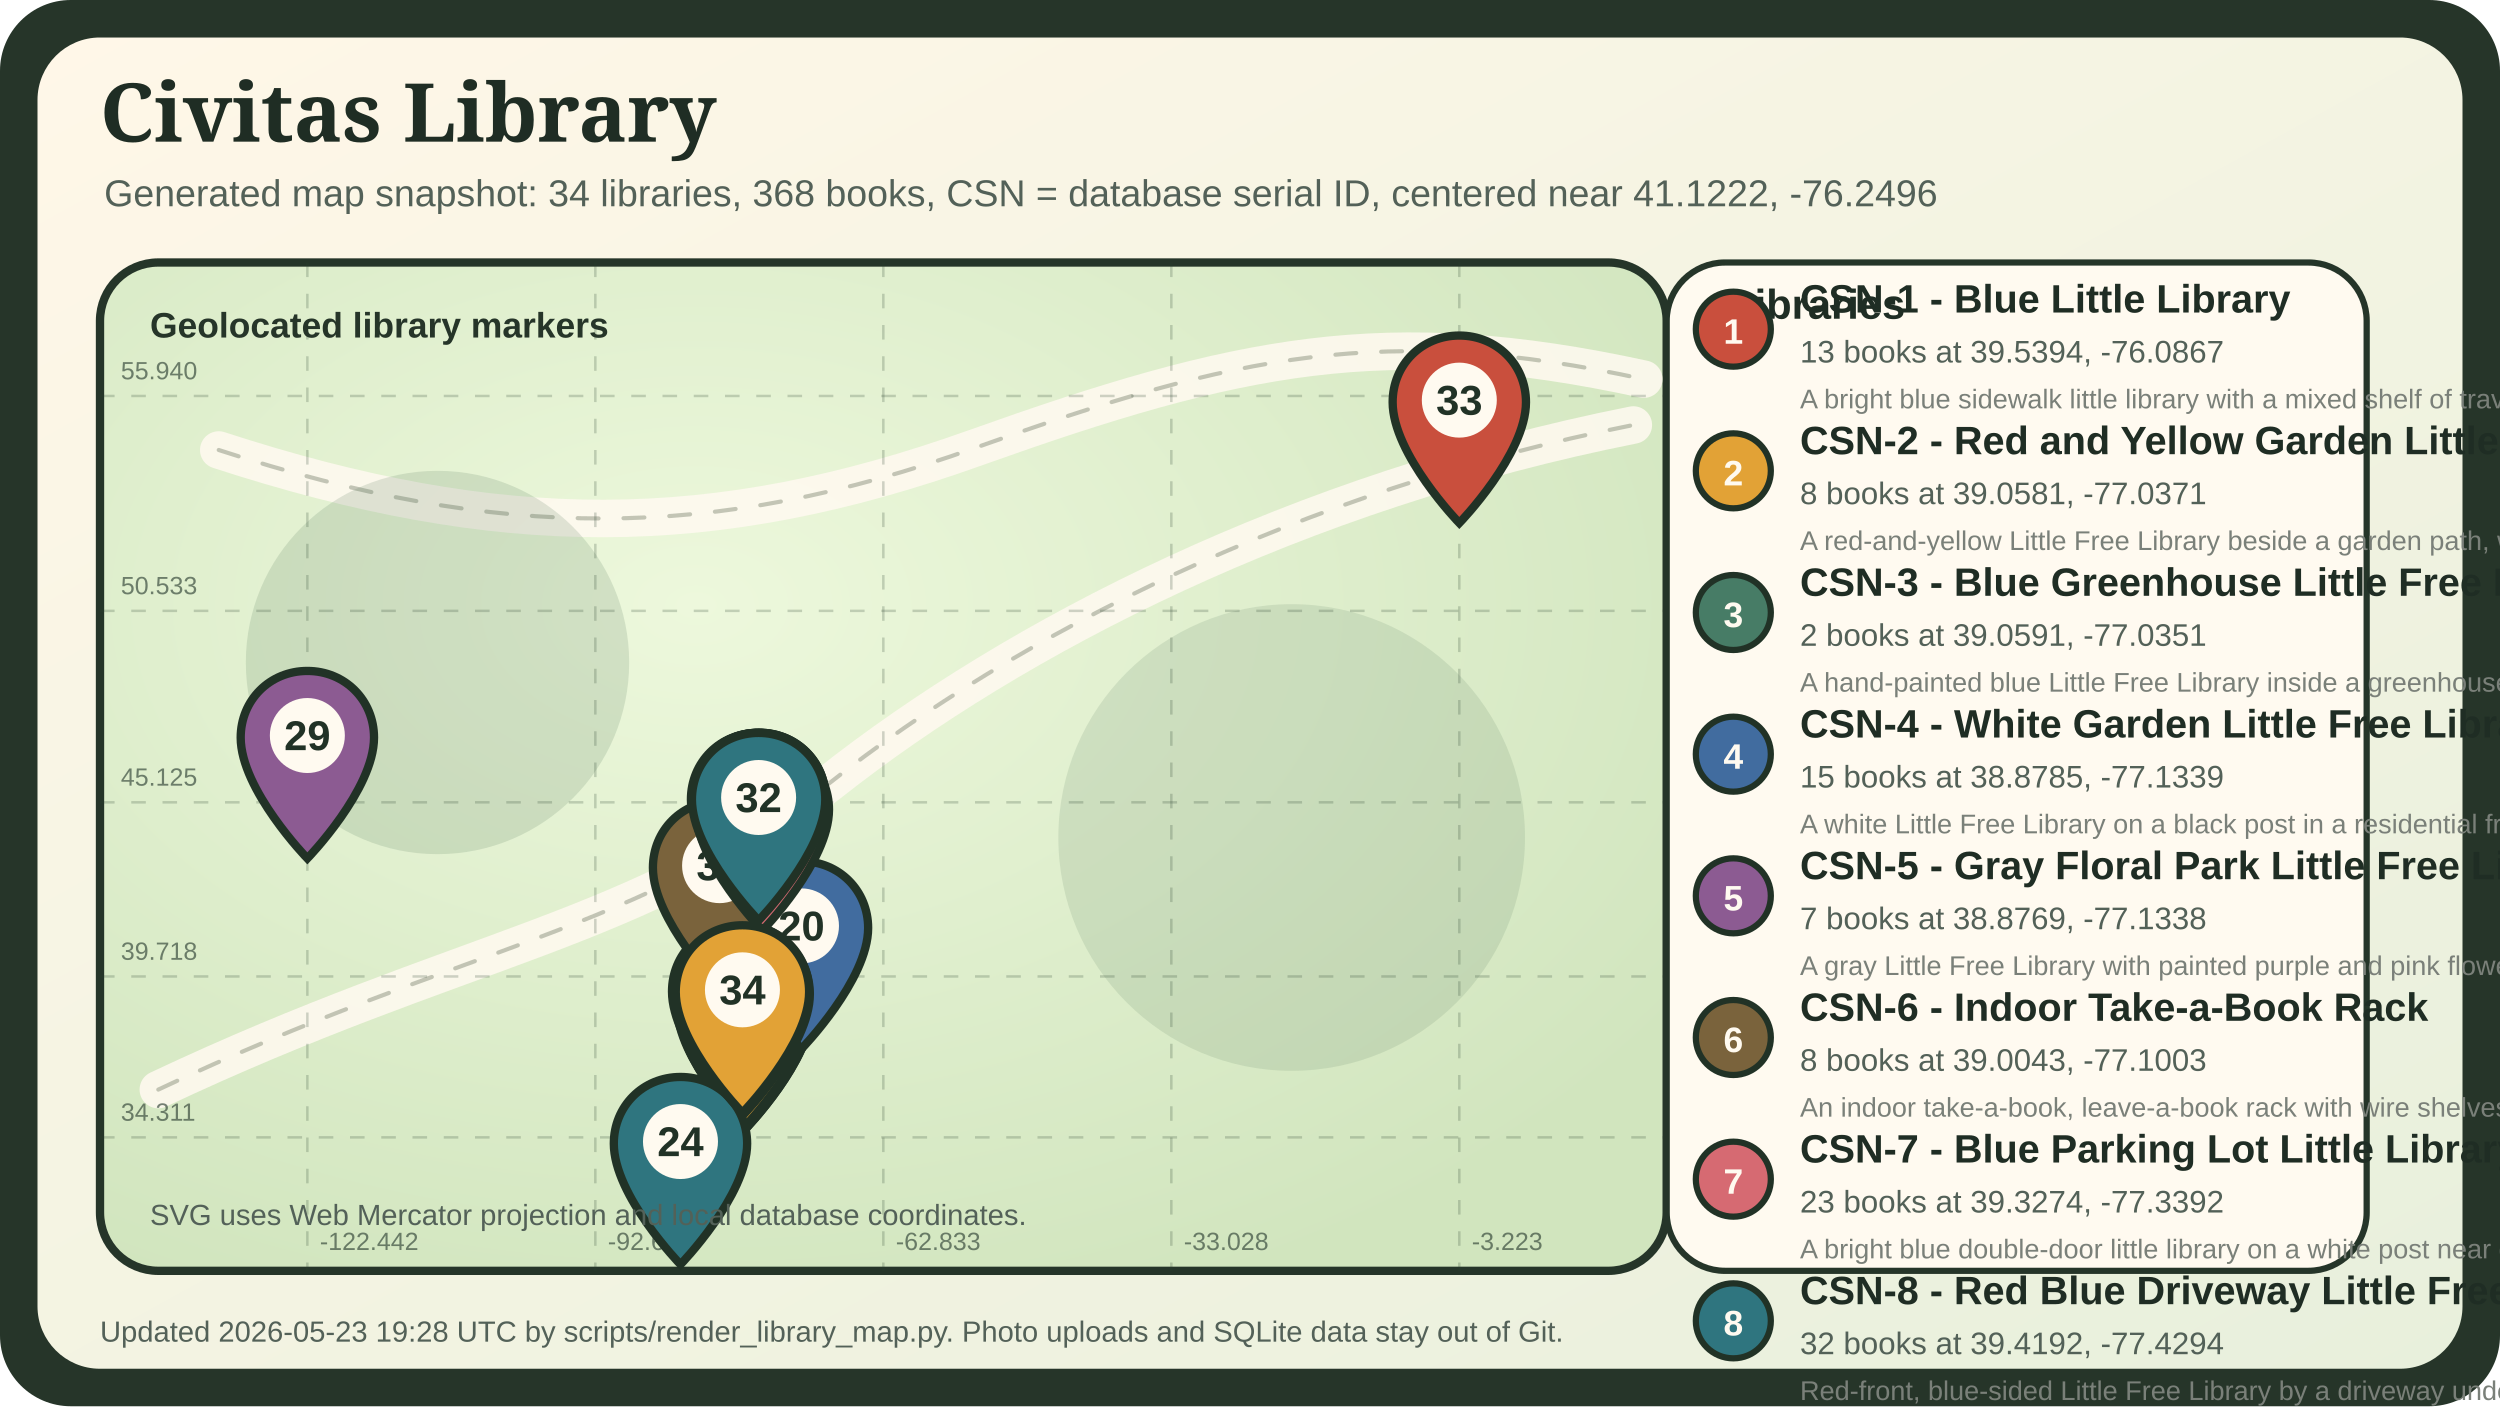
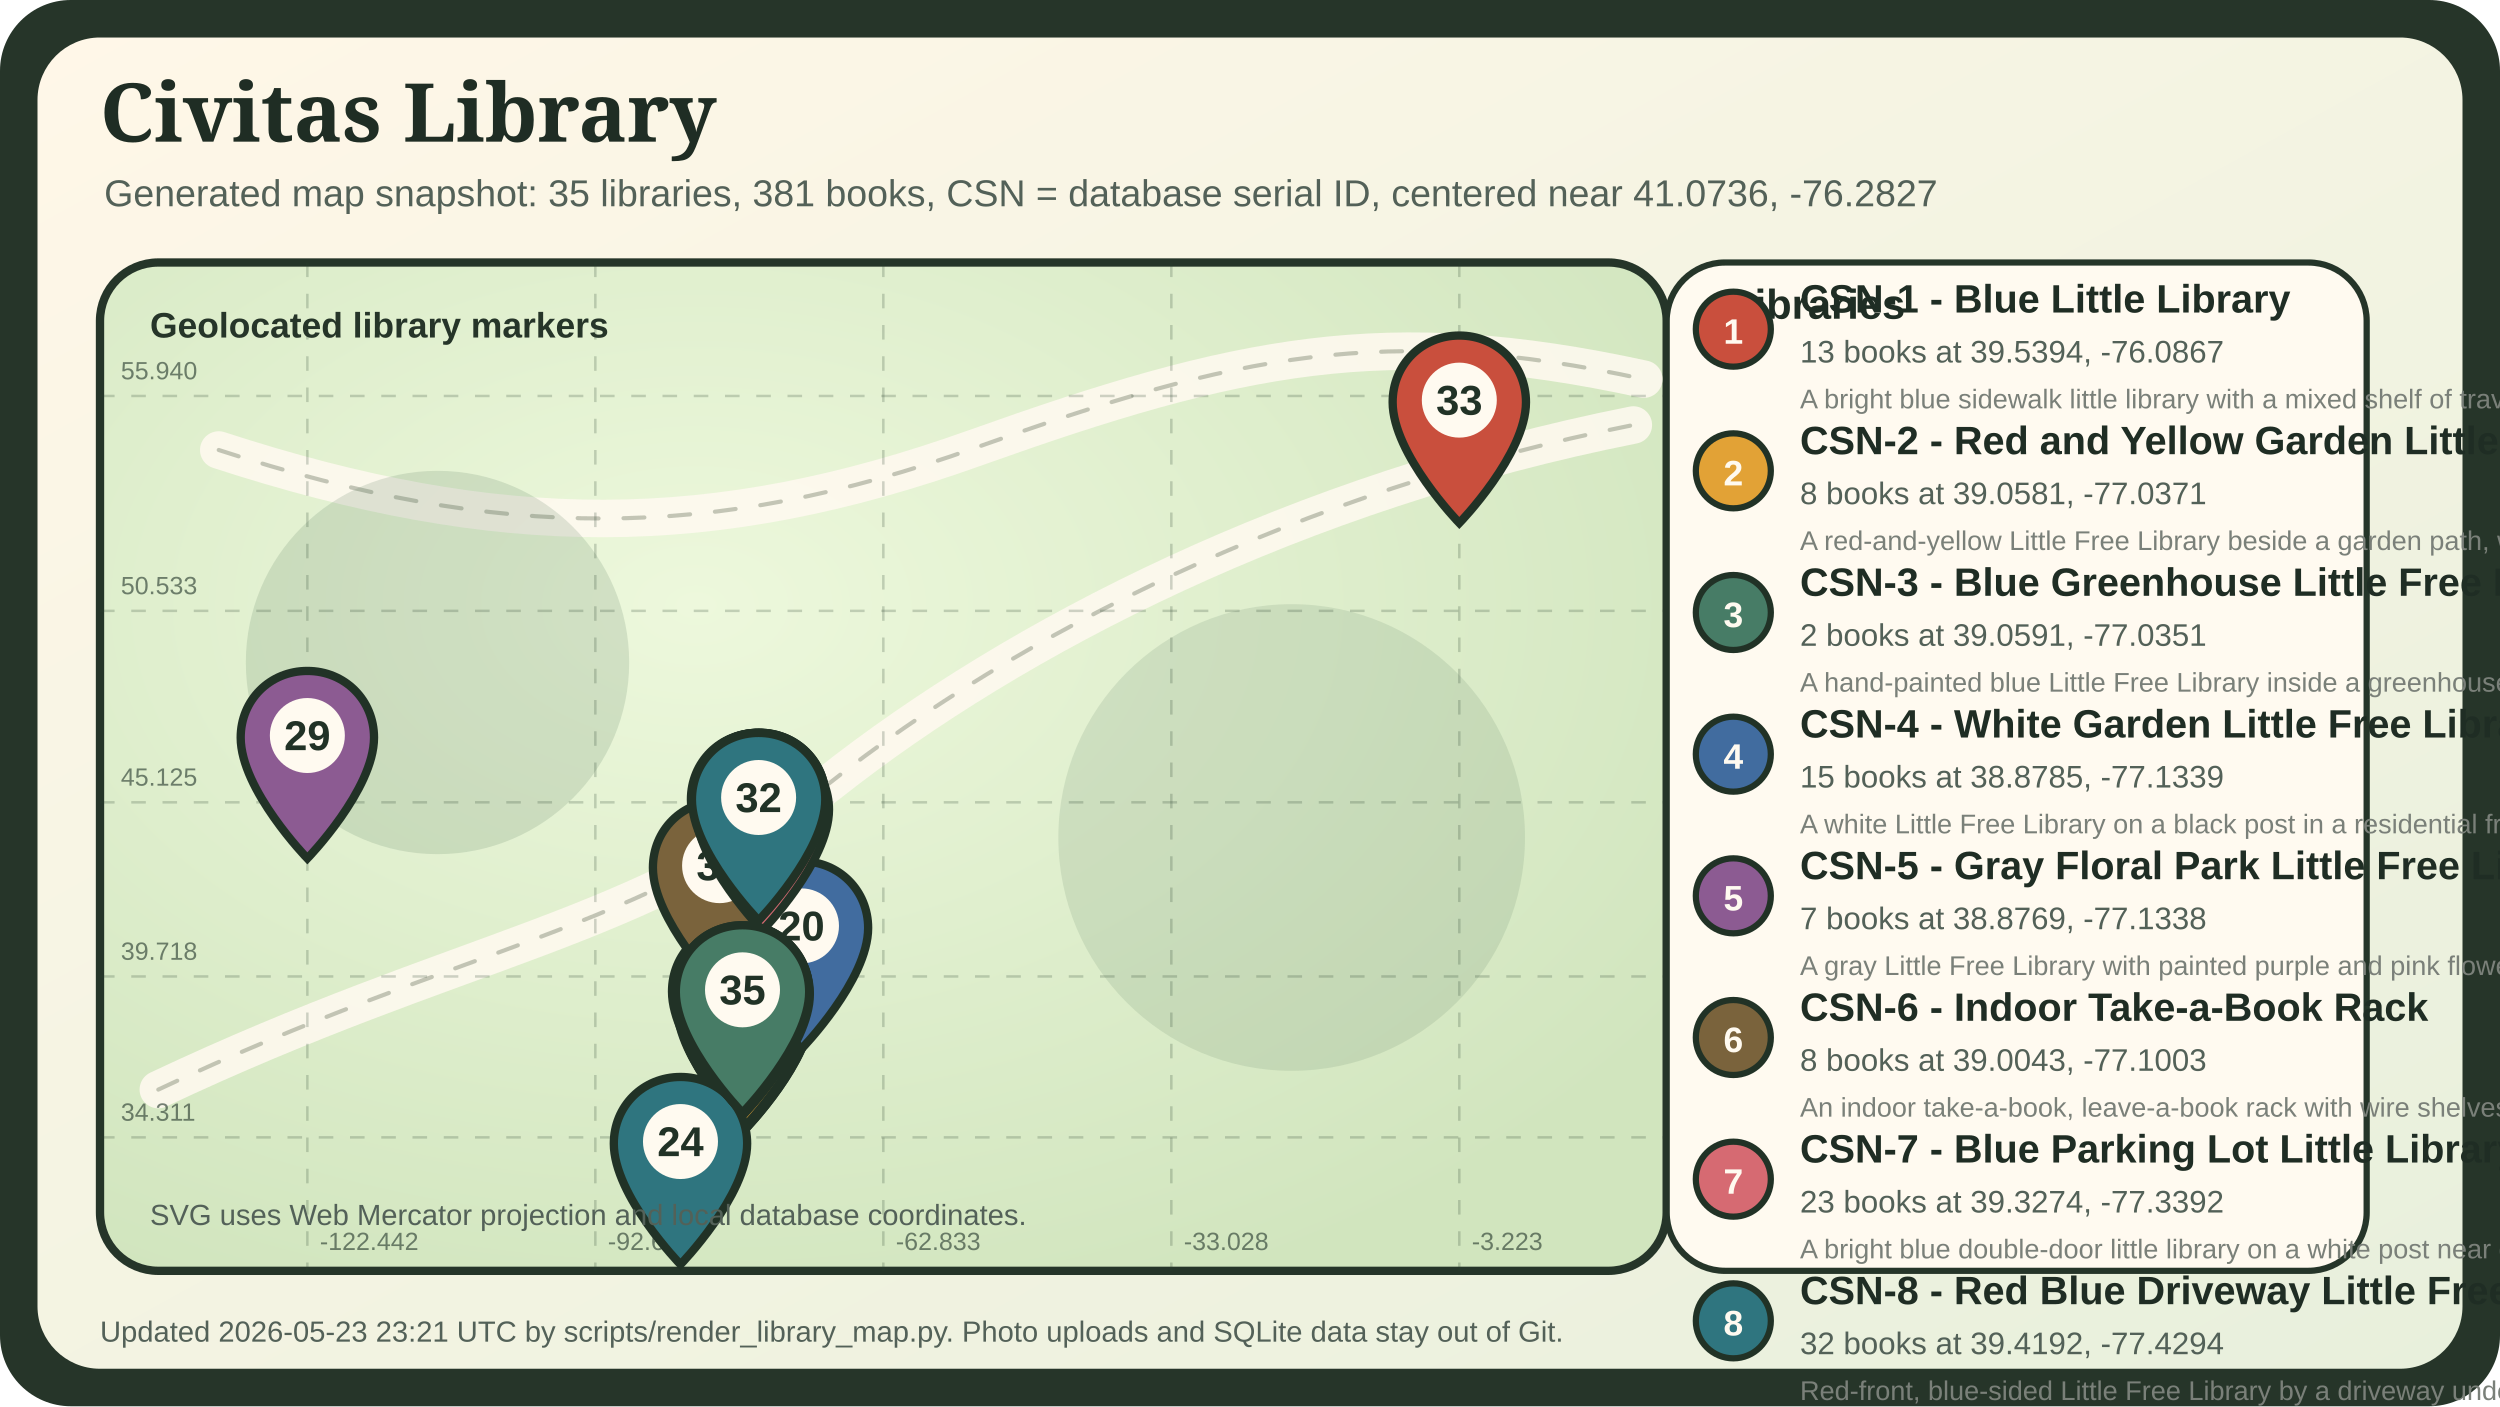
<svg xmlns="http://www.w3.org/2000/svg" width="1200" height="675" viewBox="0 0 1200 675" role="img" aria-labelledby="title desc">
  <defs>
    <linearGradient id="paper" x1="0" x2="1" y1="0" y2="1">
      <stop offset="0" stop-color="#fff7e8" />
      <stop offset="1" stop-color="#e8f0dc" />
    </linearGradient>
    <radialGradient id="park" cx="38%" cy="34%" r="75%">
      <stop offset="0" stop-color="#edf8dc" />
      <stop offset="1" stop-color="#d1e5be" />
    </radialGradient>
    <style>
      .small { font-family: Arial, sans-serif; fill: #536158; }
      .grid { stroke: rgba(41, 65, 47, 0.22); stroke-width: 1.2; stroke-dasharray: 7 8; }
      .grid-label { font-family: Arial, sans-serif; font-size: 12px; fill: rgba(46, 65, 53, 0.65); }
      .road { fill: none; stroke: rgba(255, 250, 240, 0.86); stroke-width: 18; stroke-linecap: round; }
      .road-line { fill: none; stroke: rgba(89, 102, 78, 0.35); stroke-width: 2; stroke-linecap: round; stroke-dasharray: 10 12; }
    </style>
  </defs>
  <rect width="1200" height="675" rx="34" fill="#263529" />
  <rect x="18" y="18" width="1164" height="639" rx="30" fill="url(#paper)" />
  <text x="48" y="68" fill="#1f2d24" font-family="Georgia, serif" font-size="39" font-weight="700">Civitas Library</text>
-   <text x="50" y="99" class="small" font-size="18">Generated map snapshot: 34 libraries, 368 books, CSN = database serial ID, centered near 41.1222, -76.2496</text>
+   <text x="50" y="99" class="small" font-size="18">Generated map snapshot: 35 libraries, 381 books, CSN = database serial ID, centered near 41.0736, -76.2827</text>
  <g>
    <rect x="48" y="126" width="752" height="484" rx="28" fill="url(#park)" stroke="#253529" stroke-width="4" />
    <path class="road" d="M76 523 C222 454, 308 447, 398 376 S623 236, 784 204" />
    <path class="road-line" d="M76 523 C222 454, 308 447, 398 376 S623 236, 784 204" />
    <path class="road" d="M105 216 C240 260, 342 260, 468 215 S665 155, 789 182" />
    <path class="road-line" d="M105 216 C240 260, 342 260, 468 215 S665 155, 789 182" />
    <circle cx="210" cy="318" r="92" fill="rgba(92, 123, 95, 0.18)" />
    <circle cx="620" cy="402" r="112" fill="rgba(92, 123, 95, 0.15)" />
    <line x1="147.53" y1="126" x2="147.53" y2="610" class="grid" />
    <text x="153.53" y="600" class="grid-label">-122.442</text>
    <line x1="285.76" y1="126" x2="285.76" y2="610" class="grid" />
    <text x="291.76" y="600" class="grid-label">-92.637</text>
    <line x1="424.00" y1="126" x2="424.00" y2="610" class="grid" />
    <text x="430.00" y="600" class="grid-label">-62.833</text>
    <line x1="562.24" y1="126" x2="562.24" y2="610" class="grid" />
    <text x="568.24" y="600" class="grid-label">-33.028</text>
    <line x1="700.47" y1="126" x2="700.47" y2="610" class="grid" />
    <text x="706.47" y="600" class="grid-label">-3.223</text>
    <line x1="48" y1="545.94" x2="800" y2="545.94" class="grid" />
    <text x="58" y="537.94" class="grid-label">34.311</text>
    <line x1="48" y1="468.70" x2="800" y2="468.70" class="grid" />
    <text x="58" y="460.70" class="grid-label">39.718</text>
    <line x1="48" y1="385.12" x2="800" y2="385.12" class="grid" />
    <text x="58" y="377.12" class="grid-label">45.125</text>
    <line x1="48" y1="293.21" x2="800" y2="293.21" class="grid" />
    <text x="58" y="285.21" class="grid-label">50.533</text>
    <line x1="48" y1="190.06" x2="800" y2="190.06" class="grid" />
    <text x="58" y="182.06" class="grid-label">55.940</text>
    <g class="marker" transform="translate(362.53 471.35)">
      <path d="M0 -29c-18 0-32 14-32 32 0 25 32 58 32 58S32 28 32 3C32 -15 18 -29 0 -29z" fill="#c94f3d" stroke="#213226" stroke-width="4" />
      <circle cx="0" cy="2" r="18" fill="#fffaf0" />
      <text x="0" y="9" text-anchor="middle" font-family="Arial, sans-serif" font-size="20" font-weight="800" fill="#213226">1</text>
    </g>
    <g class="marker" transform="translate(358.12 478.43)">
      <path d="M0 -29c-18 0-32 14-32 32 0 25 32 58 32 58S32 28 32 3C32 -15 18 -29 0 -29z" fill="#e2a236" stroke="#213226" stroke-width="4" />
      <circle cx="0" cy="2" r="18" fill="#fffaf0" />
      <text x="0" y="9" text-anchor="middle" font-family="Arial, sans-serif" font-size="20" font-weight="800" fill="#213226">2</text>
    </g>
    <g class="marker" transform="translate(358.13 478.42)">
      <path d="M0 -29c-18 0-32 14-32 32 0 25 32 58 32 58S32 28 32 3C32 -15 18 -29 0 -29z" fill="#477c66" stroke="#213226" stroke-width="4" />
      <circle cx="0" cy="2" r="18" fill="#fffaf0" />
      <text x="0" y="9" text-anchor="middle" font-family="Arial, sans-serif" font-size="20" font-weight="800" fill="#213226">3</text>
    </g>
    <g class="marker" transform="translate(357.67 481.07)">
      <path d="M0 -29c-18 0-32 14-32 32 0 25 32 58 32 58S32 28 32 3C32 -15 18 -29 0 -29z" fill="#416c9f" stroke="#213226" stroke-width="4" />
      <circle cx="0" cy="2" r="18" fill="#fffaf0" />
      <text x="0" y="9" text-anchor="middle" font-family="Arial, sans-serif" font-size="20" font-weight="800" fill="#213226">4</text>
    </g>
    <g class="marker" transform="translate(357.67 481.09)">
      <path d="M0 -29c-18 0-32 14-32 32 0 25 32 58 32 58S32 28 32 3C32 -15 18 -29 0 -29z" fill="#8c5b92" stroke="#213226" stroke-width="4" />
      <circle cx="0" cy="2" r="18" fill="#fffaf0" />
      <text x="0" y="9" text-anchor="middle" font-family="Arial, sans-serif" font-size="20" font-weight="800" fill="#213226">5</text>
    </g>
    <g class="marker" transform="translate(357.83 479.22)">
      <path d="M0 -29c-18 0-32 14-32 32 0 25 32 58 32 58S32 28 32 3C32 -15 18 -29 0 -29z" fill="#7a633c" stroke="#213226" stroke-width="4" />
      <circle cx="0" cy="2" r="18" fill="#fffaf0" />
      <text x="0" y="9" text-anchor="middle" font-family="Arial, sans-serif" font-size="20" font-weight="800" fill="#213226">6</text>
    </g>
    <g class="marker" transform="translate(356.72 474.47)">
      <path d="M0 -29c-18 0-32 14-32 32 0 25 32 58 32 58S32 28 32 3C32 -15 18 -29 0 -29z" fill="#d66a72" stroke="#213226" stroke-width="4" />
      <circle cx="0" cy="2" r="18" fill="#fffaf0" />
      <text x="0" y="9" text-anchor="middle" font-family="Arial, sans-serif" font-size="20" font-weight="800" fill="#213226">7</text>
    </g>
    <g class="marker" transform="translate(356.30 473.12)">
      <path d="M0 -29c-18 0-32 14-32 32 0 25 32 58 32 58S32 28 32 3C32 -15 18 -29 0 -29z" fill="#2f757f" stroke="#213226" stroke-width="4" />
      <circle cx="0" cy="2" r="18" fill="#fffaf0" />
      <text x="0" y="9" text-anchor="middle" font-family="Arial, sans-serif" font-size="20" font-weight="800" fill="#213226">8</text>
    </g>
    <g class="marker" transform="translate(356.34 473.19)">
      <path d="M0 -29c-18 0-32 14-32 32 0 25 32 58 32 58S32 28 32 3C32 -15 18 -29 0 -29z" fill="#c94f3d" stroke="#213226" stroke-width="4" />
      <circle cx="0" cy="2" r="18" fill="#fffaf0" />
      <text x="0" y="9" text-anchor="middle" font-family="Arial, sans-serif" font-size="20" font-weight="800" fill="#213226">9</text>
    </g>
    <g class="marker" transform="translate(356.35 473.18)">
      <path d="M0 -29c-18 0-32 14-32 32 0 25 32 58 32 58S32 28 32 3C32 -15 18 -29 0 -29z" fill="#e2a236" stroke="#213226" stroke-width="4" />
      <circle cx="0" cy="2" r="18" fill="#fffaf0" />
      <text x="0" y="9" text-anchor="middle" font-family="Arial, sans-serif" font-size="20" font-weight="800" fill="#213226">10</text>
    </g>
    <g class="marker" transform="translate(356.34 473.32)">
      <path d="M0 -29c-18 0-32 14-32 32 0 25 32 58 32 58S32 28 32 3C32 -15 18 -29 0 -29z" fill="#477c66" stroke="#213226" stroke-width="4" />
      <circle cx="0" cy="2" r="18" fill="#fffaf0" />
      <text x="0" y="9" text-anchor="middle" font-family="Arial, sans-serif" font-size="20" font-weight="800" fill="#213226">11</text>
    </g>
    <g class="marker" transform="translate(356.30 473.22)">
      <path d="M0 -29c-18 0-32 14-32 32 0 25 32 58 32 58S32 28 32 3C32 -15 18 -29 0 -29z" fill="#416c9f" stroke="#213226" stroke-width="4" />
      <circle cx="0" cy="2" r="18" fill="#fffaf0" />
      <text x="0" y="9" text-anchor="middle" font-family="Arial, sans-serif" font-size="20" font-weight="800" fill="#213226">12</text>
    </g>
    <g class="marker" transform="translate(356.36 473.27)">
      <path d="M0 -29c-18 0-32 14-32 32 0 25 32 58 32 58S32 28 32 3C32 -15 18 -29 0 -29z" fill="#8c5b92" stroke="#213226" stroke-width="4" />
      <circle cx="0" cy="2" r="18" fill="#fffaf0" />
      <text x="0" y="9" text-anchor="middle" font-family="Arial, sans-serif" font-size="20" font-weight="800" fill="#213226">13</text>
    </g>
    <g class="marker" transform="translate(356.40 473.32)">
      <path d="M0 -29c-18 0-32 14-32 32 0 25 32 58 32 58S32 28 32 3C32 -15 18 -29 0 -29z" fill="#7a633c" stroke="#213226" stroke-width="4" />
      <circle cx="0" cy="2" r="18" fill="#fffaf0" />
      <text x="0" y="9" text-anchor="middle" font-family="Arial, sans-serif" font-size="20" font-weight="800" fill="#213226">14</text>
    </g>
    <g class="marker" transform="translate(356.38 473.25)">
      <path d="M0 -29c-18 0-32 14-32 32 0 25 32 58 32 58S32 28 32 3C32 -15 18 -29 0 -29z" fill="#d66a72" stroke="#213226" stroke-width="4" />
      <circle cx="0" cy="2" r="18" fill="#fffaf0" />
      <text x="0" y="9" text-anchor="middle" font-family="Arial, sans-serif" font-size="20" font-weight="800" fill="#213226">15</text>
    </g>
    <g class="marker" transform="translate(356.37 473.23)">
      <path d="M0 -29c-18 0-32 14-32 32 0 25 32 58 32 58S32 28 32 3C32 -15 18 -29 0 -29z" fill="#2f757f" stroke="#213226" stroke-width="4" />
      <circle cx="0" cy="2" r="18" fill="#fffaf0" />
      <text x="0" y="9" text-anchor="middle" font-family="Arial, sans-serif" font-size="20" font-weight="800" fill="#213226">16</text>
    </g>
    <g class="marker" transform="translate(356.36 473.24)">
      <path d="M0 -29c-18 0-32 14-32 32 0 25 32 58 32 58S32 28 32 3C32 -15 18 -29 0 -29z" fill="#c94f3d" stroke="#213226" stroke-width="4" />
      <circle cx="0" cy="2" r="18" fill="#fffaf0" />
      <text x="0" y="9" text-anchor="middle" font-family="Arial, sans-serif" font-size="20" font-weight="800" fill="#213226">17</text>
    </g>
    <g class="marker" transform="translate(356.98 480.23)">
      <path d="M0 -29c-18 0-32 14-32 32 0 25 32 58 32 58S32 28 32 3C32 -15 18 -29 0 -29z" fill="#e2a236" stroke="#213226" stroke-width="4" />
      <circle cx="0" cy="2" r="18" fill="#fffaf0" />
      <text x="0" y="9" text-anchor="middle" font-family="Arial, sans-serif" font-size="20" font-weight="800" fill="#213226">18</text>
    </g>
    <g class="marker" transform="translate(356.37 473.25)">
      <path d="M0 -29c-18 0-32 14-32 32 0 25 32 58 32 58S32 28 32 3C32 -15 18 -29 0 -29z" fill="#477c66" stroke="#213226" stroke-width="4" />
      <circle cx="0" cy="2" r="18" fill="#fffaf0" />
      <text x="0" y="9" text-anchor="middle" font-family="Arial, sans-serif" font-size="20" font-weight="800" fill="#213226">19</text>
    </g>
    <g class="marker" transform="translate(384.71 442.43)">
      <path d="M0 -29c-18 0-32 14-32 32 0 25 32 58 32 58S32 28 32 3C32 -15 18 -29 0 -29z" fill="#416c9f" stroke="#213226" stroke-width="4" />
      <circle cx="0" cy="2" r="18" fill="#fffaf0" />
      <text x="0" y="9" text-anchor="middle" font-family="Arial, sans-serif" font-size="20" font-weight="800" fill="#213226">20</text>
    </g>
    <g class="marker" transform="translate(355.75 472.76)">
      <path d="M0 -29c-18 0-32 14-32 32 0 25 32 58 32 58S32 28 32 3C32 -15 18 -29 0 -29z" fill="#8c5b92" stroke="#213226" stroke-width="4" />
      <circle cx="0" cy="2" r="18" fill="#fffaf0" />
      <text x="0" y="9" text-anchor="middle" font-family="Arial, sans-serif" font-size="20" font-weight="800" fill="#213226">21</text>
    </g>
    <g class="marker" transform="translate(356.73 474.19)">
      <path d="M0 -29c-18 0-32 14-32 32 0 25 32 58 32 58S32 28 32 3C32 -15 18 -29 0 -29z" fill="#7a633c" stroke="#213226" stroke-width="4" />
      <circle cx="0" cy="2" r="18" fill="#fffaf0" />
      <text x="0" y="9" text-anchor="middle" font-family="Arial, sans-serif" font-size="20" font-weight="800" fill="#213226">22</text>
    </g>
    <g class="marker" transform="translate(354.56 472.94)">
      <path d="M0 -29c-18 0-32 14-32 32 0 25 32 58 32 58S32 28 32 3C32 -15 18 -29 0 -29z" fill="#d66a72" stroke="#213226" stroke-width="4" />
      <circle cx="0" cy="2" r="18" fill="#fffaf0" />
      <text x="0" y="9" text-anchor="middle" font-family="Arial, sans-serif" font-size="20" font-weight="800" fill="#213226">23</text>
    </g>
    <g class="marker" transform="translate(326.63 545.94)">
      <path d="M0 -29c-18 0-32 14-32 32 0 25 32 58 32 58S32 28 32 3C32 -15 18 -29 0 -29z" fill="#2f757f" stroke="#213226" stroke-width="4" />
      <circle cx="0" cy="2" r="18" fill="#fffaf0" />
      <text x="0" y="9" text-anchor="middle" font-family="Arial, sans-serif" font-size="20" font-weight="800" fill="#213226">24</text>
    </g>
    <g class="marker" transform="translate(364.13 381.03)">
      <path d="M0 -29c-18 0-32 14-32 32 0 25 32 58 32 58S32 28 32 3C32 -15 18 -29 0 -29z" fill="#c94f3d" stroke="#213226" stroke-width="4" />
      <circle cx="0" cy="2" r="18" fill="#fffaf0" />
      <text x="0" y="9" text-anchor="middle" font-family="Arial, sans-serif" font-size="20" font-weight="800" fill="#213226">25</text>
    </g>
    <g class="marker" transform="translate(364.36 380.70)">
      <path d="M0 -29c-18 0-32 14-32 32 0 25 32 58 32 58S32 28 32 3C32 -15 18 -29 0 -29z" fill="#e2a236" stroke="#213226" stroke-width="4" />
      <circle cx="0" cy="2" r="18" fill="#fffaf0" />
      <text x="0" y="9" text-anchor="middle" font-family="Arial, sans-serif" font-size="20" font-weight="800" fill="#213226">26</text>
    </g>
    <g class="marker" transform="translate(364.37 380.68)">
      <path d="M0 -29c-18 0-32 14-32 32 0 25 32 58 32 58S32 28 32 3C32 -15 18 -29 0 -29z" fill="#477c66" stroke="#213226" stroke-width="4" />
      <circle cx="0" cy="2" r="18" fill="#fffaf0" />
      <text x="0" y="9" text-anchor="middle" font-family="Arial, sans-serif" font-size="20" font-weight="800" fill="#213226">27</text>
    </g>
    <g class="marker" transform="translate(363.64 380.78)">
      <path d="M0 -29c-18 0-32 14-32 32 0 25 32 58 32 58S32 28 32 3C32 -15 18 -29 0 -29z" fill="#416c9f" stroke="#213226" stroke-width="4" />
      <circle cx="0" cy="2" r="18" fill="#fffaf0" />
      <text x="0" y="9" text-anchor="middle" font-family="Arial, sans-serif" font-size="20" font-weight="800" fill="#213226">28</text>
    </g>
    <g class="marker" transform="translate(147.53 351.05)">
      <path d="M0 -29c-18 0-32 14-32 32 0 25 32 58 32 58S32 28 32 3C32 -15 18 -29 0 -29z" fill="#8c5b92" stroke="#213226" stroke-width="4" />
      <circle cx="0" cy="2" r="18" fill="#fffaf0" />
      <text x="0" y="9" text-anchor="middle" font-family="Arial, sans-serif" font-size="20" font-weight="800" fill="#213226">29</text>
    </g>
    <g class="marker" transform="translate(345.40 413.51)">
      <path d="M0 -29c-18 0-32 14-32 32 0 25 32 58 32 58S32 28 32 3C32 -15 18 -29 0 -29z" fill="#7a633c" stroke="#213226" stroke-width="4" />
      <circle cx="0" cy="2" r="18" fill="#fffaf0" />
      <text x="0" y="9" text-anchor="middle" font-family="Arial, sans-serif" font-size="20" font-weight="800" fill="#213226">30</text>
    </g>
    <g class="marker" transform="translate(365.92 385.68)">
      <path d="M0 -29c-18 0-32 14-32 32 0 25 32 58 32 58S32 28 32 3C32 -15 18 -29 0 -29z" fill="#d66a72" stroke="#213226" stroke-width="4" />
      <circle cx="0" cy="2" r="18" fill="#fffaf0" />
      <text x="0" y="9" text-anchor="middle" font-family="Arial, sans-serif" font-size="20" font-weight="800" fill="#213226">31</text>
    </g>
    <g class="marker" transform="translate(364.13 380.80)">
      <path d="M0 -29c-18 0-32 14-32 32 0 25 32 58 32 58S32 28 32 3C32 -15 18 -29 0 -29z" fill="#2f757f" stroke="#213226" stroke-width="4" />
      <circle cx="0" cy="2" r="18" fill="#fffaf0" />
      <text x="0" y="9" text-anchor="middle" font-family="Arial, sans-serif" font-size="20" font-weight="800" fill="#213226">32</text>
    </g>
    <g class="marker" transform="translate(700.47 190.06)">
      <path d="M0 -29c-18 0-32 14-32 32 0 25 32 58 32 58S32 28 32 3C32 -15 18 -29 0 -29z" fill="#c94f3d" stroke="#213226" stroke-width="4" />
      <circle cx="0" cy="2" r="18" fill="#fffaf0" />
      <text x="0" y="9" text-anchor="middle" font-family="Arial, sans-serif" font-size="20" font-weight="800" fill="#213226">33</text>
    </g>
    <g class="marker" transform="translate(356.37 473.12)">
      <path d="M0 -29c-18 0-32 14-32 32 0 25 32 58 32 58S32 28 32 3C32 -15 18 -29 0 -29z" fill="#e2a236" stroke="#213226" stroke-width="4" />
      <circle cx="0" cy="2" r="18" fill="#fffaf0" />
      <text x="0" y="9" text-anchor="middle" font-family="Arial, sans-serif" font-size="20" font-weight="800" fill="#213226">34</text>
    </g>
+     <g class="marker" transform="translate(356.40 473.12)">
+       <path d="M0 -29c-18 0-32 14-32 32 0 25 32 58 32 58S32 28 32 3C32 -15 18 -29 0 -29z" fill="#477c66" stroke="#213226" stroke-width="4" />
+       <circle cx="0" cy="2" r="18" fill="#fffaf0" />
+       <text x="0" y="9" text-anchor="middle" font-family="Arial, sans-serif" font-size="20" font-weight="800" fill="#213226">35</text>
+     </g>
    <text x="72" y="162" font-family="Arial, sans-serif" font-size="17" font-weight="800" fill="#263529">Geolocated library markers</text>
    <text x="72" y="588" class="small" font-size="14">SVG uses Web Mercator projection and local database coordinates.</text>
  </g>
  <g>
    <rect x="800" y="126" width="336" height="484" rx="28" fill="#fffaf0" stroke="#253529" stroke-width="3" />
    <text x="830" y="153" font-family="Arial, sans-serif" font-size="20" font-weight="900" fill="#1f2d24">Libraries</text>
    <g transform="translate(832 166)">
      <circle cx="0" cy="-8" r="18" fill="#c94f3d" stroke="#213226" stroke-width="3" />
      <text x="0" y="-1" text-anchor="middle" font-family="Arial, sans-serif" font-size="17" font-weight="800" fill="#fffaf0">1</text>
      <text x="32" y="-16" font-family="Arial, sans-serif" font-size="19" font-weight="800" fill="#1f2d24">CSN-1 - Blue Little Library</text>
      <text x="32" y="8" font-family="Arial, sans-serif" font-size="15" fill="#536158">13 books at 39.5394, -76.0867</text>
      <text x="32" y="30" font-family="Arial, sans-serif" font-size="13" fill="#7a8079">A bright blue sidewalk little library with a mixed shelf of travel guides, history, fiction, health books,...</text>
    </g>
    <g transform="translate(832 234)">
      <circle cx="0" cy="-8" r="18" fill="#e2a236" stroke="#213226" stroke-width="3" />
      <text x="0" y="-1" text-anchor="middle" font-family="Arial, sans-serif" font-size="17" font-weight="800" fill="#fffaf0">2</text>
      <text x="32" y="-16" font-family="Arial, sans-serif" font-size="19" font-weight="800" fill="#1f2d24">CSN-2 - Red and Yellow Garden Little Free Library</text>
      <text x="32" y="8" font-family="Arial, sans-serif" font-size="15" fill="#536158">8 books at 39.0581, -77.0371</text>
      <text x="32" y="30" font-family="Arial, sans-serif" font-size="13" fill="#7a8079">A red-and-yellow Little Free Library beside a garden path, with plant-label shingles on the roof and a Lit...</text>
    </g>
    <g transform="translate(832 302)">
      <circle cx="0" cy="-8" r="18" fill="#477c66" stroke="#213226" stroke-width="3" />
      <text x="0" y="-1" text-anchor="middle" font-family="Arial, sans-serif" font-size="17" font-weight="800" fill="#fffaf0">3</text>
      <text x="32" y="-16" font-family="Arial, sans-serif" font-size="19" font-weight="800" fill="#1f2d24">CSN-3 - Blue Greenhouse Little Free Library</text>
      <text x="32" y="8" font-family="Arial, sans-serif" font-size="15" fill="#536158">2 books at 39.0591, -77.0351</text>
      <text x="32" y="30" font-family="Arial, sans-serif" font-size="13" fill="#7a8079">A hand-painted blue Little Free Library inside a greenhouse, surrounded by tropical plants and decorated w...</text>
    </g>
    <g transform="translate(832 370)">
      <circle cx="0" cy="-8" r="18" fill="#416c9f" stroke="#213226" stroke-width="3" />
      <text x="0" y="-1" text-anchor="middle" font-family="Arial, sans-serif" font-size="17" font-weight="800" fill="#fffaf0">4</text>
      <text x="32" y="-16" font-family="Arial, sans-serif" font-size="19" font-weight="800" fill="#1f2d24">CSN-4 - White Garden Little Free Library</text>
      <text x="32" y="8" font-family="Arial, sans-serif" font-size="15" fill="#536158">15 books at 38.8785, -77.1339</text>
      <text x="32" y="30" font-family="Arial, sans-serif" font-size="13" fill="#7a8079">A white Little Free Library on a black post in a residential front garden, with a porch, lamp post, purple...</text>
    </g>
    <g transform="translate(832 438)">
      <circle cx="0" cy="-8" r="18" fill="#8c5b92" stroke="#213226" stroke-width="3" />
      <text x="0" y="-1" text-anchor="middle" font-family="Arial, sans-serif" font-size="17" font-weight="800" fill="#fffaf0">5</text>
      <text x="32" y="-16" font-family="Arial, sans-serif" font-size="19" font-weight="800" fill="#1f2d24">CSN-5 - Gray Floral Park Little Free Library</text>
      <text x="32" y="8" font-family="Arial, sans-serif" font-size="15" fill="#536158">7 books at 38.8769, -77.1338</text>
      <text x="32" y="30" font-family="Arial, sans-serif" font-size="13" fill="#7a8079">A gray Little Free Library with painted purple and pink flowers, mounted on a wooden post beside a sidewal...</text>
    </g>
    <g transform="translate(832 506)">
      <circle cx="0" cy="-8" r="18" fill="#7a633c" stroke="#213226" stroke-width="3" />
      <text x="0" y="-1" text-anchor="middle" font-family="Arial, sans-serif" font-size="17" font-weight="800" fill="#fffaf0">6</text>
      <text x="32" y="-16" font-family="Arial, sans-serif" font-size="19" font-weight="800" fill="#1f2d24">CSN-6 - Indoor Take-a-Book Rack</text>
      <text x="32" y="8" font-family="Arial, sans-serif" font-size="15" fill="#536158">8 books at 39.0043, -77.1003</text>
      <text x="32" y="30" font-family="Arial, sans-serif" font-size="13" fill="#7a8079">An indoor take-a-book, leave-a-book rack with wire shelves, posted against a wall with a large sign above ...</text>
    </g>
    <g transform="translate(832 574)">
      <circle cx="0" cy="-8" r="18" fill="#d66a72" stroke="#213226" stroke-width="3" />
      <text x="0" y="-1" text-anchor="middle" font-family="Arial, sans-serif" font-size="17" font-weight="800" fill="#fffaf0">7</text>
      <text x="32" y="-16" font-family="Arial, sans-serif" font-size="19" font-weight="800" fill="#1f2d24">CSN-7 - Blue Parking Lot Little Library</text>
      <text x="32" y="8" font-family="Arial, sans-serif" font-size="15" fill="#536158">23 books at 39.3274, -77.3392</text>
      <text x="32" y="30" font-family="Arial, sans-serif" font-size="13" fill="#7a8079">A bright blue double-door little library on a white post near grass, parked cars, and a sidewalk edge.</text>
    </g>
    <g transform="translate(832 642)">
      <circle cx="0" cy="-8" r="18" fill="#2f757f" stroke="#213226" stroke-width="3" />
      <text x="0" y="-1" text-anchor="middle" font-family="Arial, sans-serif" font-size="17" font-weight="800" fill="#fffaf0">8</text>
      <text x="32" y="-16" font-family="Arial, sans-serif" font-size="19" font-weight="800" fill="#1f2d24">CSN-8 - Red Blue Driveway Little Free Library</text>
      <text x="32" y="8" font-family="Arial, sans-serif" font-size="15" fill="#536158">32 books at 39.4192, -77.4294</text>
      <text x="32" y="30" font-family="Arial, sans-serif" font-size="13" fill="#7a8079">Red-front, blue-sided Little Free Library by a driveway under a large tree. Staged from May 17, 2026 book ...</text>
    </g>
    <g transform="translate(832 710)">
      <circle cx="0" cy="-8" r="18" fill="#c94f3d" stroke="#213226" stroke-width="3" />
      <text x="0" y="-1" text-anchor="middle" font-family="Arial, sans-serif" font-size="17" font-weight="800" fill="#fffaf0">9</text>
      <text x="32" y="-16" font-family="Arial, sans-serif" font-size="19" font-weight="800" fill="#1f2d24">CSN-9 - Panda Roof Civic Little Free Library</text>
      <text x="32" y="8" font-family="Arial, sans-serif" font-size="15" fill="#536158">9 books at 39.4146, -77.4201</text>
      <text x="32" y="30" font-family="Arial, sans-serif" font-size="13" fill="#7a8079">White panda-painted mini library with blue roof stripes near a red-brick civic or church-like building.</text>
    </g>
    <g transform="translate(832 778)">
      <circle cx="0" cy="-8" r="18" fill="#e2a236" stroke="#213226" stroke-width="3" />
      <text x="0" y="-1" text-anchor="middle" font-family="Arial, sans-serif" font-size="17" font-weight="800" fill="#fffaf0">10</text>
      <text x="32" y="-16" font-family="Arial, sans-serif" font-size="19" font-weight="800" fill="#1f2d24">CSN-10 - Carroll Parkway Tree Little Free Library</text>
      <text x="32" y="8" font-family="Arial, sans-serif" font-size="15" fill="#536158">17 books at 258 Carroll Parkway, Frederick, MD 21701</text>
      <text x="32" y="30" font-family="Arial, sans-serif" font-size="13" fill="#7a8079">Shingle-roof wooden Little Free Library mounted beside a large tree and brick house.</text>
    </g>
    <g transform="translate(832 846)">
      <circle cx="0" cy="-8" r="18" fill="#477c66" stroke="#213226" stroke-width="3" />
      <text x="0" y="-1" text-anchor="middle" font-family="Arial, sans-serif" font-size="17" font-weight="800" fill="#fffaf0">11</text>
      <text x="32" y="-16" font-family="Arial, sans-serif" font-size="19" font-weight="800" fill="#1f2d24">CSN-11 - Emily Roy Weathered Green Little Free Library</text>
      <text x="32" y="8" font-family="Arial, sans-serif" font-size="15" fill="#536158">35 books at 354 Catoctin Ave., Frederick, MD 21701</text>
      <text x="32" y="30" font-family="Arial, sans-serif" font-size="13" fill="#7a8079">Weathered pale-green and wood Little Free Library beside a driveway and leafy tree.</text>
    </g>
    <g transform="translate(832 914)">
      <circle cx="0" cy="-8" r="18" fill="#416c9f" stroke="#213226" stroke-width="3" />
      <text x="0" y="-1" text-anchor="middle" font-family="Arial, sans-serif" font-size="17" font-weight="800" fill="#fffaf0">12</text>
      <text x="32" y="-16" font-family="Arial, sans-serif" font-size="19" font-weight="800" fill="#1f2d24">CSN-12 - Blue White Neighbor Sign Little Free Library</text>
      <text x="32" y="8" font-family="Arial, sans-serif" font-size="15" fill="#536158">17 books at 39.4125, -77.4290</text>
      <text x="32" y="30" font-family="Arial, sans-serif" font-size="13" fill="#7a8079">Blue-and-white Little Free Library in a front-yard garden under a leafy tree, near a Class of 2026 sign.</text>
    </g>
    <g transform="translate(832 982)">
      <circle cx="0" cy="-8" r="18" fill="#8c5b92" stroke="#213226" stroke-width="3" />
      <text x="0" y="-1" text-anchor="middle" font-family="Arial, sans-serif" font-size="17" font-weight="800" fill="#fffaf0">13</text>
      <text x="32" y="-16" font-family="Arial, sans-serif" font-size="19" font-weight="800" fill="#1f2d24">CSN-13 - Boys and Girls Club Little Free Library</text>
      <text x="32" y="8" font-family="Arial, sans-serif" font-size="15" fill="#536158">20 books at 39.4090, -77.4163</text>
      <text x="32" y="30" font-family="Arial, sans-serif" font-size="13" fill="#7a8079">Blue and yellow Little Free Library in front of Boys &amp; Girls Club of Frederick County.</text>
    </g>
    <g transform="translate(832 1050)">
      <circle cx="0" cy="-8" r="18" fill="#7a633c" stroke="#213226" stroke-width="3" />
      <text x="0" y="-1" text-anchor="middle" font-family="Arial, sans-serif" font-size="17" font-weight="800" fill="#fffaf0">14</text>
      <text x="32" y="-16" font-family="Arial, sans-serif" font-size="19" font-weight="800" fill="#1f2d24">CSN-14 - Blue Courtyard Little Free Library</text>
      <text x="32" y="8" font-family="Arial, sans-serif" font-size="15" fill="#536158">15 books at 39.4057, -77.4084</text>
      <text x="32" y="30" font-family="Arial, sans-serif" font-size="13" fill="#7a8079">Blue Little Free Library on a black post in a grassy courtyard beside red-brick buildings.</text>
    </g>
    <g transform="translate(832 1118)">
      <circle cx="0" cy="-8" r="18" fill="#d66a72" stroke="#213226" stroke-width="3" />
      <text x="0" y="-1" text-anchor="middle" font-family="Arial, sans-serif" font-size="17" font-weight="800" fill="#fffaf0">15</text>
      <text x="32" y="-16" font-family="Arial, sans-serif" font-size="19" font-weight="800" fill="#1f2d24">CSN-15 - Mint Green Sidewalk Little Library</text>
      <text x="32" y="8" font-family="Arial, sans-serif" font-size="15" fill="#536158">4 books at 39.4103, -77.4113</text>
      <text x="32" y="30" font-family="Arial, sans-serif" font-size="13" fill="#7a8079">Mint-green handmade sidewalk mini library with flower trim and pebble chimney near a rowhouse stoop.</text>
    </g>
    <g transform="translate(832 1186)">
      <circle cx="0" cy="-8" r="18" fill="#2f757f" stroke="#213226" stroke-width="3" />
      <text x="0" y="-1" text-anchor="middle" font-family="Arial, sans-serif" font-size="17" font-weight="800" fill="#fffaf0">16</text>
      <text x="32" y="-16" font-family="Arial, sans-serif" font-size="19" font-weight="800" fill="#1f2d24">CSN-16 - Green Purple Rowhouse Little Free Library</text>
      <text x="32" y="8" font-family="Arial, sans-serif" font-size="15" fill="#536158">20 books at 39.4121, -77.4145</text>
      <text x="32" y="30" font-family="Arial, sans-serif" font-size="13" fill="#7a8079">Green and purple Little Free Library on a brick sidewalk among rowhouses and purple planters.</text>
    </g>
    <g transform="translate(832 1254)">
      <circle cx="0" cy="-8" r="18" fill="#c94f3d" stroke="#213226" stroke-width="3" />
      <text x="0" y="-1" text-anchor="middle" font-family="Arial, sans-serif" font-size="17" font-weight="800" fill="#fffaf0">17</text>
      <text x="32" y="-16" font-family="Arial, sans-serif" font-size="19" font-weight="800" fill="#1f2d24">CSN-17 - New Wooden Rowhouse Little Free Library</text>
      <text x="32" y="8" font-family="Arial, sans-serif" font-size="15" fill="#536158">13 books at 39.4109, -77.4153</text>
      <text x="32" y="30" font-family="Arial, sans-serif" font-size="13" fill="#7a8079">New natural-wood Little Free Library by a rowhouse stoop near house number 214.</text>
    </g>
    <g transform="translate(832 1322)">
      <circle cx="0" cy="-8" r="18" fill="#e2a236" stroke="#213226" stroke-width="3" />
      <text x="0" y="-1" text-anchor="middle" font-family="Arial, sans-serif" font-size="17" font-weight="800" fill="#fffaf0">18</text>
      <text x="32" y="-16" font-family="Arial, sans-serif" font-size="19" font-weight="800" fill="#1f2d24">CSN-18 - Red Woods Trail Empty Little Library</text>
      <text x="32" y="8" font-family="Arial, sans-serif" font-size="15" fill="#536158">0 books at 38.9353, -77.2820</text>
      <text x="32" y="30" font-family="Arial, sans-serif" font-size="13" fill="#7a8079">Large red double-door Little Free Library in a wooded trail setting. The current upload shows zero books i...</text>
    </g>
    <g transform="translate(832 1390)">
      <circle cx="0" cy="-8" r="18" fill="#477c66" stroke="#213226" stroke-width="3" />
      <text x="0" y="-1" text-anchor="middle" font-family="Arial, sans-serif" font-size="17" font-weight="800" fill="#fffaf0">19</text>
      <text x="32" y="-16" font-family="Arial, sans-serif" font-size="19" font-weight="800" fill="#1f2d24">CSN-19 - Downtown Frederick Purple Porch Little Free Library</text>
      <text x="32" y="8" font-family="Arial, sans-serif" font-size="15" fill="#536158">20 books at 15 McMurray St, Frederick, MD 21701</text>
      <text x="32" y="30" font-family="Arial, sans-serif" font-size="13" fill="#7a8079">Purple Little Free Library on a porch-side sidewalk in downtown Frederick, near rowhouses and a pride flag...</text>
    </g>
    <g transform="translate(832 1458)">
      <circle cx="0" cy="-8" r="18" fill="#416c9f" stroke="#213226" stroke-width="3" />
      <text x="0" y="-1" text-anchor="middle" font-family="Arial, sans-serif" font-size="17" font-weight="800" fill="#fffaf0">20</text>
      <text x="32" y="-16" font-family="Arial, sans-serif" font-size="19" font-weight="800" fill="#1f2d24">CSN-20 - Green Stone Wall Library</text>
      <text x="32" y="8" font-family="Arial, sans-serif" font-size="15" fill="#536158">1 books at 41.4680, -71.3028</text>
      <text x="32" y="30" font-family="Arial, sans-serif" font-size="13" fill="#7a8079">Green Little Free Library set into shrubs beside a stone wall. The uploaded photo is primarily a locator i...</text>
    </g>
    <g transform="translate(832 1526)">
      <circle cx="0" cy="-8" r="18" fill="#8c5b92" stroke="#213226" stroke-width="3" />
      <text x="0" y="-1" text-anchor="middle" font-family="Arial, sans-serif" font-size="17" font-weight="800" fill="#fffaf0">21</text>
      <text x="32" y="-16" font-family="Arial, sans-serif" font-size="19" font-weight="800" fill="#1f2d24">CSN-22 - Twin Blue Garden Libraries</text>
      <text x="32" y="8" font-family="Arial, sans-serif" font-size="15" fill="#536158">1 books at 39.4439, -77.5472</text>
      <text x="32" y="30" font-family="Arial, sans-serif" font-size="13" fill="#7a8079">Two white-and-light-blue Little Free Library boxes standing together in a landscaped garden near a large w...</text>
    </g>
    <g transform="translate(832 1594)">
      <circle cx="0" cy="-8" r="18" fill="#7a633c" stroke="#213226" stroke-width="3" />
      <text x="0" y="-1" text-anchor="middle" font-family="Arial, sans-serif" font-size="17" font-weight="800" fill="#fffaf0">22</text>
      <text x="32" y="-16" font-family="Arial, sans-serif" font-size="19" font-weight="800" fill="#1f2d24">CSN-23 - Red Field Library</text>
      <text x="32" y="8" font-family="Arial, sans-serif" font-size="15" fill="#536158">6 books at 39.3466, -77.3371</text>
      <text x="32" y="30" font-family="Arial, sans-serif" font-size="13" fill="#7a8079">Red-and-white Little Free Library in an open field or park-like setting, photographed with the door open.</text>
    </g>
    <g transform="translate(832 1662)">
      <circle cx="0" cy="-8" r="18" fill="#d66a72" stroke="#213226" stroke-width="3" />
      <text x="0" y="-1" text-anchor="middle" font-family="Arial, sans-serif" font-size="17" font-weight="800" fill="#fffaf0">23</text>
      <text x="32" y="-16" font-family="Arial, sans-serif" font-size="19" font-weight="800" fill="#1f2d24">CSN-24 - Halloween Stone House Library</text>
      <text x="32" y="8" font-family="Arial, sans-serif" font-size="15" fill="#536158">0 books at 39.4312, -77.8039</text>
      <text x="32" y="30" font-family="Arial, sans-serif" font-size="13" fill="#7a8079">Wooden mini library beside a small stone house display decorated for Halloween, with benches nearby. Books...</text>
    </g>
    <g transform="translate(832 1730)">
      <circle cx="0" cy="-8" r="18" fill="#2f757f" stroke="#213226" stroke-width="3" />
      <text x="0" y="-1" text-anchor="middle" font-family="Arial, sans-serif" font-size="17" font-weight="800" fill="#fffaf0">24</text>
      <text x="32" y="-16" font-family="Arial, sans-serif" font-size="19" font-weight="800" fill="#1f2d24">CSN-25 - Gainesville Phoenix Red Library</text>
      <text x="32" y="8" font-family="Arial, sans-serif" font-size="15" fill="#536158">0 books at 34.3114, -83.8253</text>
      <text x="32" y="30" font-family="Arial, sans-serif" font-size="13" fill="#7a8079">Red community little library with a GFWC Gainesville Phoenix Women's Club sign. The GPS-tagged photo shows...</text>
    </g>
    <g transform="translate(832 1798)">
      <circle cx="0" cy="-8" r="18" fill="#c94f3d" stroke="#213226" stroke-width="3" />
      <text x="0" y="-1" text-anchor="middle" font-family="Arial, sans-serif" font-size="17" font-weight="800" fill="#fffaf0">25</text>
      <text x="32" y="-16" font-family="Arial, sans-serif" font-size="19" font-weight="800" fill="#1f2d24">CSN-26 - Pink Snow Charter 127298 Library</text>
      <text x="32" y="8" font-family="Arial, sans-serif" font-size="15" fill="#536158">3 books at 45.3786, -75.7412</text>
      <text x="32" y="30" font-family="Arial, sans-serif" font-size="13" fill="#7a8079">Pink Little Free Library photographed in snow with charter number 127298 and a handwritten door-closure no...</text>
    </g>
    <g transform="translate(832 1866)">
      <circle cx="0" cy="-8" r="18" fill="#e2a236" stroke="#213226" stroke-width="3" />
      <text x="0" y="-1" text-anchor="middle" font-family="Arial, sans-serif" font-size="17" font-weight="800" fill="#fffaf0">26</text>
      <text x="32" y="-16" font-family="Arial, sans-serif" font-size="19" font-weight="800" fill="#1f2d24">CSN-27 - Blue Orange Snow Charter 62790 Library</text>
      <text x="32" y="8" font-family="Arial, sans-serif" font-size="15" fill="#536158">4 books at 45.3988, -75.6912</text>
      <text x="32" y="30" font-family="Arial, sans-serif" font-size="13" fill="#7a8079">Blue-and-orange Little Free Library photographed in snow with charter number 62790.</text>
    </g>
    <g transform="translate(832 1934)">
      <circle cx="0" cy="-8" r="18" fill="#477c66" stroke="#213226" stroke-width="3" />
      <text x="0" y="-1" text-anchor="middle" font-family="Arial, sans-serif" font-size="17" font-weight="800" fill="#fffaf0">27</text>
      <text x="32" y="-16" font-family="Arial, sans-serif" font-size="19" font-weight="800" fill="#1f2d24">CSN-28 - Gray Snow Neighborhood Library</text>
      <text x="32" y="8" font-family="Arial, sans-serif" font-size="15" fill="#536158">4 books at 45.3998, -75.6886</text>
      <text x="32" y="30" font-family="Arial, sans-serif" font-size="13" fill="#7a8079">Gray Little Free Library photographed in snow near brick houses, with mixed fiction and nonfiction visible...</text>
    </g>
    <g transform="translate(832 2002)">
      <circle cx="0" cy="-8" r="18" fill="#416c9f" stroke="#213226" stroke-width="3" />
      <text x="0" y="-1" text-anchor="middle" font-family="Arial, sans-serif" font-size="17" font-weight="800" fill="#fffaf0">28</text>
      <text x="32" y="-16" font-family="Arial, sans-serif" font-size="19" font-weight="800" fill="#1f2d24">CSN-29 - Red Yellow Porch Little Library</text>
      <text x="32" y="8" font-family="Arial, sans-serif" font-size="15" fill="#536158">8 books at 45.3938, -75.8463</text>
      <text x="32" y="30" font-family="Arial, sans-serif" font-size="13" fill="#7a8079">Bright red little library with a yellow window frame on a porch or deck, with mixed history, cooking, and ...</text>
    </g>
    <g transform="translate(832 2070)">
      <circle cx="0" cy="-8" r="18" fill="#8c5b92" stroke="#213226" stroke-width="3" />
      <text x="0" y="-1" text-anchor="middle" font-family="Arial, sans-serif" font-size="17" font-weight="800" fill="#fffaf0">29</text>
      <text x="32" y="-16" font-family="Arial, sans-serif" font-size="19" font-weight="800" fill="#1f2d24">CSN-30 - Red Tacoma Book Return Library</text>
      <text x="32" y="8" font-family="Arial, sans-serif" font-size="15" fill="#536158">10 books at 47.1957, -122.4420</text>
      <text x="32" y="30" font-family="Arial, sans-serif" font-size="13" fill="#7a8079">Red metal book-return style little library with a black interior shelf and mixed adult fiction and non-fic...</text>
    </g>
    <g transform="translate(832 2138)">
      <circle cx="0" cy="-8" r="18" fill="#7a633c" stroke="#213226" stroke-width="3" />
      <text x="0" y="-1" text-anchor="middle" font-family="Arial, sans-serif" font-size="17" font-weight="800" fill="#fffaf0">30</text>
      <text x="32" y="-16" font-family="Arial, sans-serif" font-size="19" font-weight="800" fill="#1f2d24">CSN-31 - White Porch Charter 49124 Library</text>
      <text x="32" y="8" font-family="Arial, sans-serif" font-size="15" fill="#536158">5 books at 404 Rosslyn Dr., Burlington, ON L7N 1S6, Canada</text>
      <text x="32" y="30" font-family="Arial, sans-serif" font-size="13" fill="#7a8079">White Little Free Library with black roof and a front window, photographed from the sidewalk with two shel...</text>
    </g>
    <g transform="translate(832 2206)">
      <circle cx="0" cy="-8" r="18" fill="#d66a72" stroke="#213226" stroke-width="3" />
      <text x="0" y="-1" text-anchor="middle" font-family="Arial, sans-serif" font-size="17" font-weight="800" fill="#fffaf0">31</text>
      <text x="32" y="-16" font-family="Arial, sans-serif" font-size="19" font-weight="800" fill="#1f2d24">CSN-32 - Wooden Charter 21131 Library</text>
      <text x="32" y="8" font-family="Arial, sans-serif" font-size="15" fill="#536158">7 books at 520 Church St., Winchester, ON k0c 2k0, Canada</text>
      <text x="32" y="30" font-family="Arial, sans-serif" font-size="13" fill="#7a8079">Wooden Little Free Library with a shingled roof and a charter sign above the window, holding a mix of thri...</text>
    </g>
    <g transform="translate(832 2274)">
      <circle cx="0" cy="-8" r="18" fill="#2f757f" stroke="#213226" stroke-width="3" />
      <text x="0" y="-1" text-anchor="middle" font-family="Arial, sans-serif" font-size="17" font-weight="800" fill="#fffaf0">32</text>
      <text x="32" y="-16" font-family="Arial, sans-serif" font-size="19" font-weight="800" fill="#1f2d24">CSN-33 - Red Book Exchange and Kiddie Corner</text>
      <text x="32" y="8" font-family="Arial, sans-serif" font-size="15" fill="#536158">6 books at 45.3926, -75.7405</text>
      <text x="32" y="30" font-family="Arial, sans-serif" font-size="13" fill="#7a8079">A pair of red outdoor book-exchange boxes, one labeled The Book Exchange and a smaller one labeled Kiddie ...</text>
    </g>
    <g transform="translate(832 2342)">
      <circle cx="0" cy="-8" r="18" fill="#c94f3d" stroke="#213226" stroke-width="3" />
      <text x="0" y="-1" text-anchor="middle" font-family="Arial, sans-serif" font-size="17" font-weight="800" fill="#fffaf0">33</text>
      <text x="32" y="-16" font-family="Arial, sans-serif" font-size="19" font-weight="800" fill="#1f2d24">CSN-34 - Dalry Cemetery Friends Library</text>
      <text x="32" y="8" font-family="Arial, sans-serif" font-size="15" fill="#536158">13 books at 55.9396, -3.2232</text>
      <text x="32" y="30" font-family="Arial, sans-serif" font-size="13" fill="#7a8079">Wooden community bookcase near a Friends of Dalry Cemetery sign, with fiction, crime, and course books vis...</text>
    </g>
    <g transform="translate(832 2410)">
      <circle cx="0" cy="-8" r="18" fill="#e2a236" stroke="#213226" stroke-width="3" />
      <text x="0" y="-1" text-anchor="middle" font-family="Arial, sans-serif" font-size="17" font-weight="800" fill="#fffaf0">34</text>
      <text x="32" y="-16" font-family="Arial, sans-serif" font-size="19" font-weight="800" fill="#1f2d24">CSN-35 - Blue Porch Garden Little Free Library</text>
      <text x="32" y="8" font-family="Arial, sans-serif" font-size="15" fill="#536158">22 books at 235 Dill Ave, Frederick, MD 21701</text>
      <text x="32" y="30" font-family="Arial, sans-serif" font-size="13" fill="#7a8079">Light-blue Little Free Library with a white door and cedar-shingle gable, set beside a porch garden and wa...</text>
    </g>
+     <g transform="translate(832 2478)">
+       <circle cx="0" cy="-8" r="18" fill="#477c66" stroke="#213226" stroke-width="3" />
+       <text x="0" y="-1" text-anchor="middle" font-family="Arial, sans-serif" font-size="17" font-weight="800" fill="#fffaf0">35</text>
+       <text x="32" y="-16" font-family="Arial, sans-serif" font-size="19" font-weight="800" fill="#1f2d24">CSN-36 - Wooden Rainy-Day Little Free Library</text>
+       <text x="32" y="8" font-family="Arial, sans-serif" font-size="15" fill="#536158">13 books at 39.4191, -77.4087</text>
+       <text x="32" y="30" font-family="Arial, sans-serif" font-size="13" fill="#7a8079">A small natural-wood Little Free Library mounted beside a white brick wall, photographed on a rainy day. T...</text>
+     </g>
  </g>
-   <text x="48" y="644" class="small" font-size="14">Updated 2026-05-23 19:28 UTC by scripts/render_library_map.py. Photo uploads and SQLite data stay out of Git.</text>
+   <text x="48" y="644" class="small" font-size="14">Updated 2026-05-23 23:21 UTC by scripts/render_library_map.py. Photo uploads and SQLite data stay out of Git.</text>
</svg>
